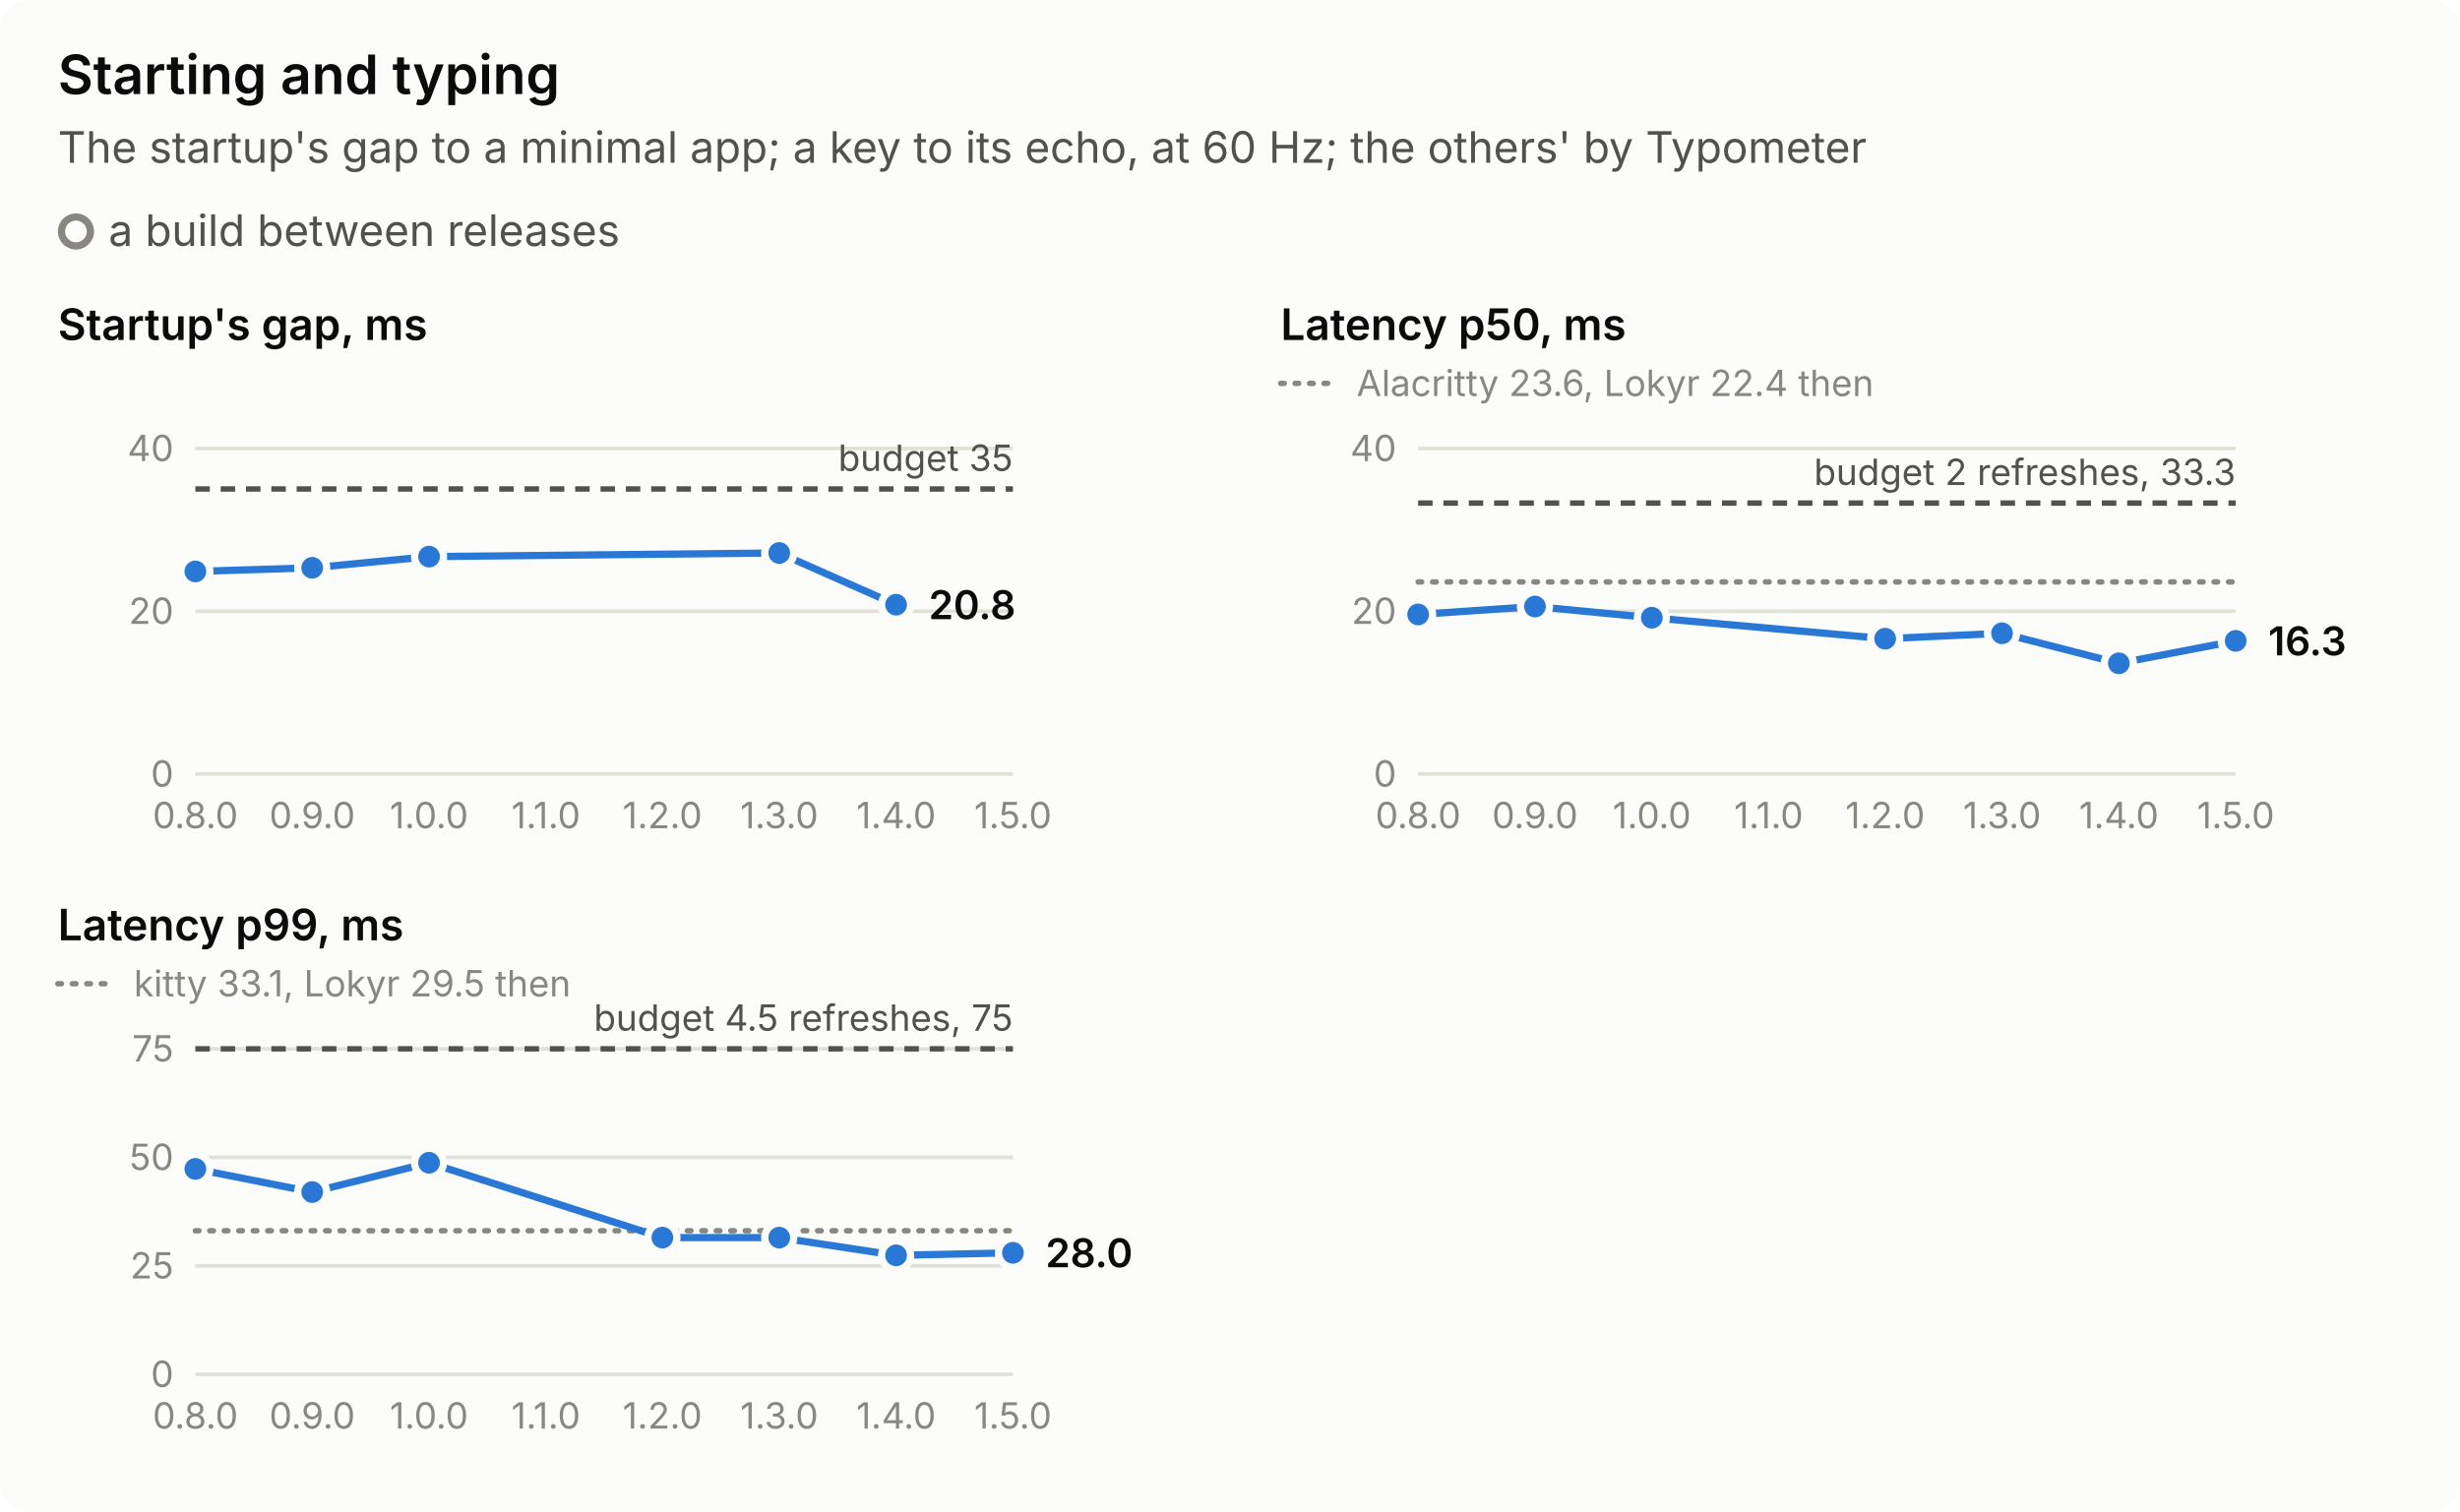
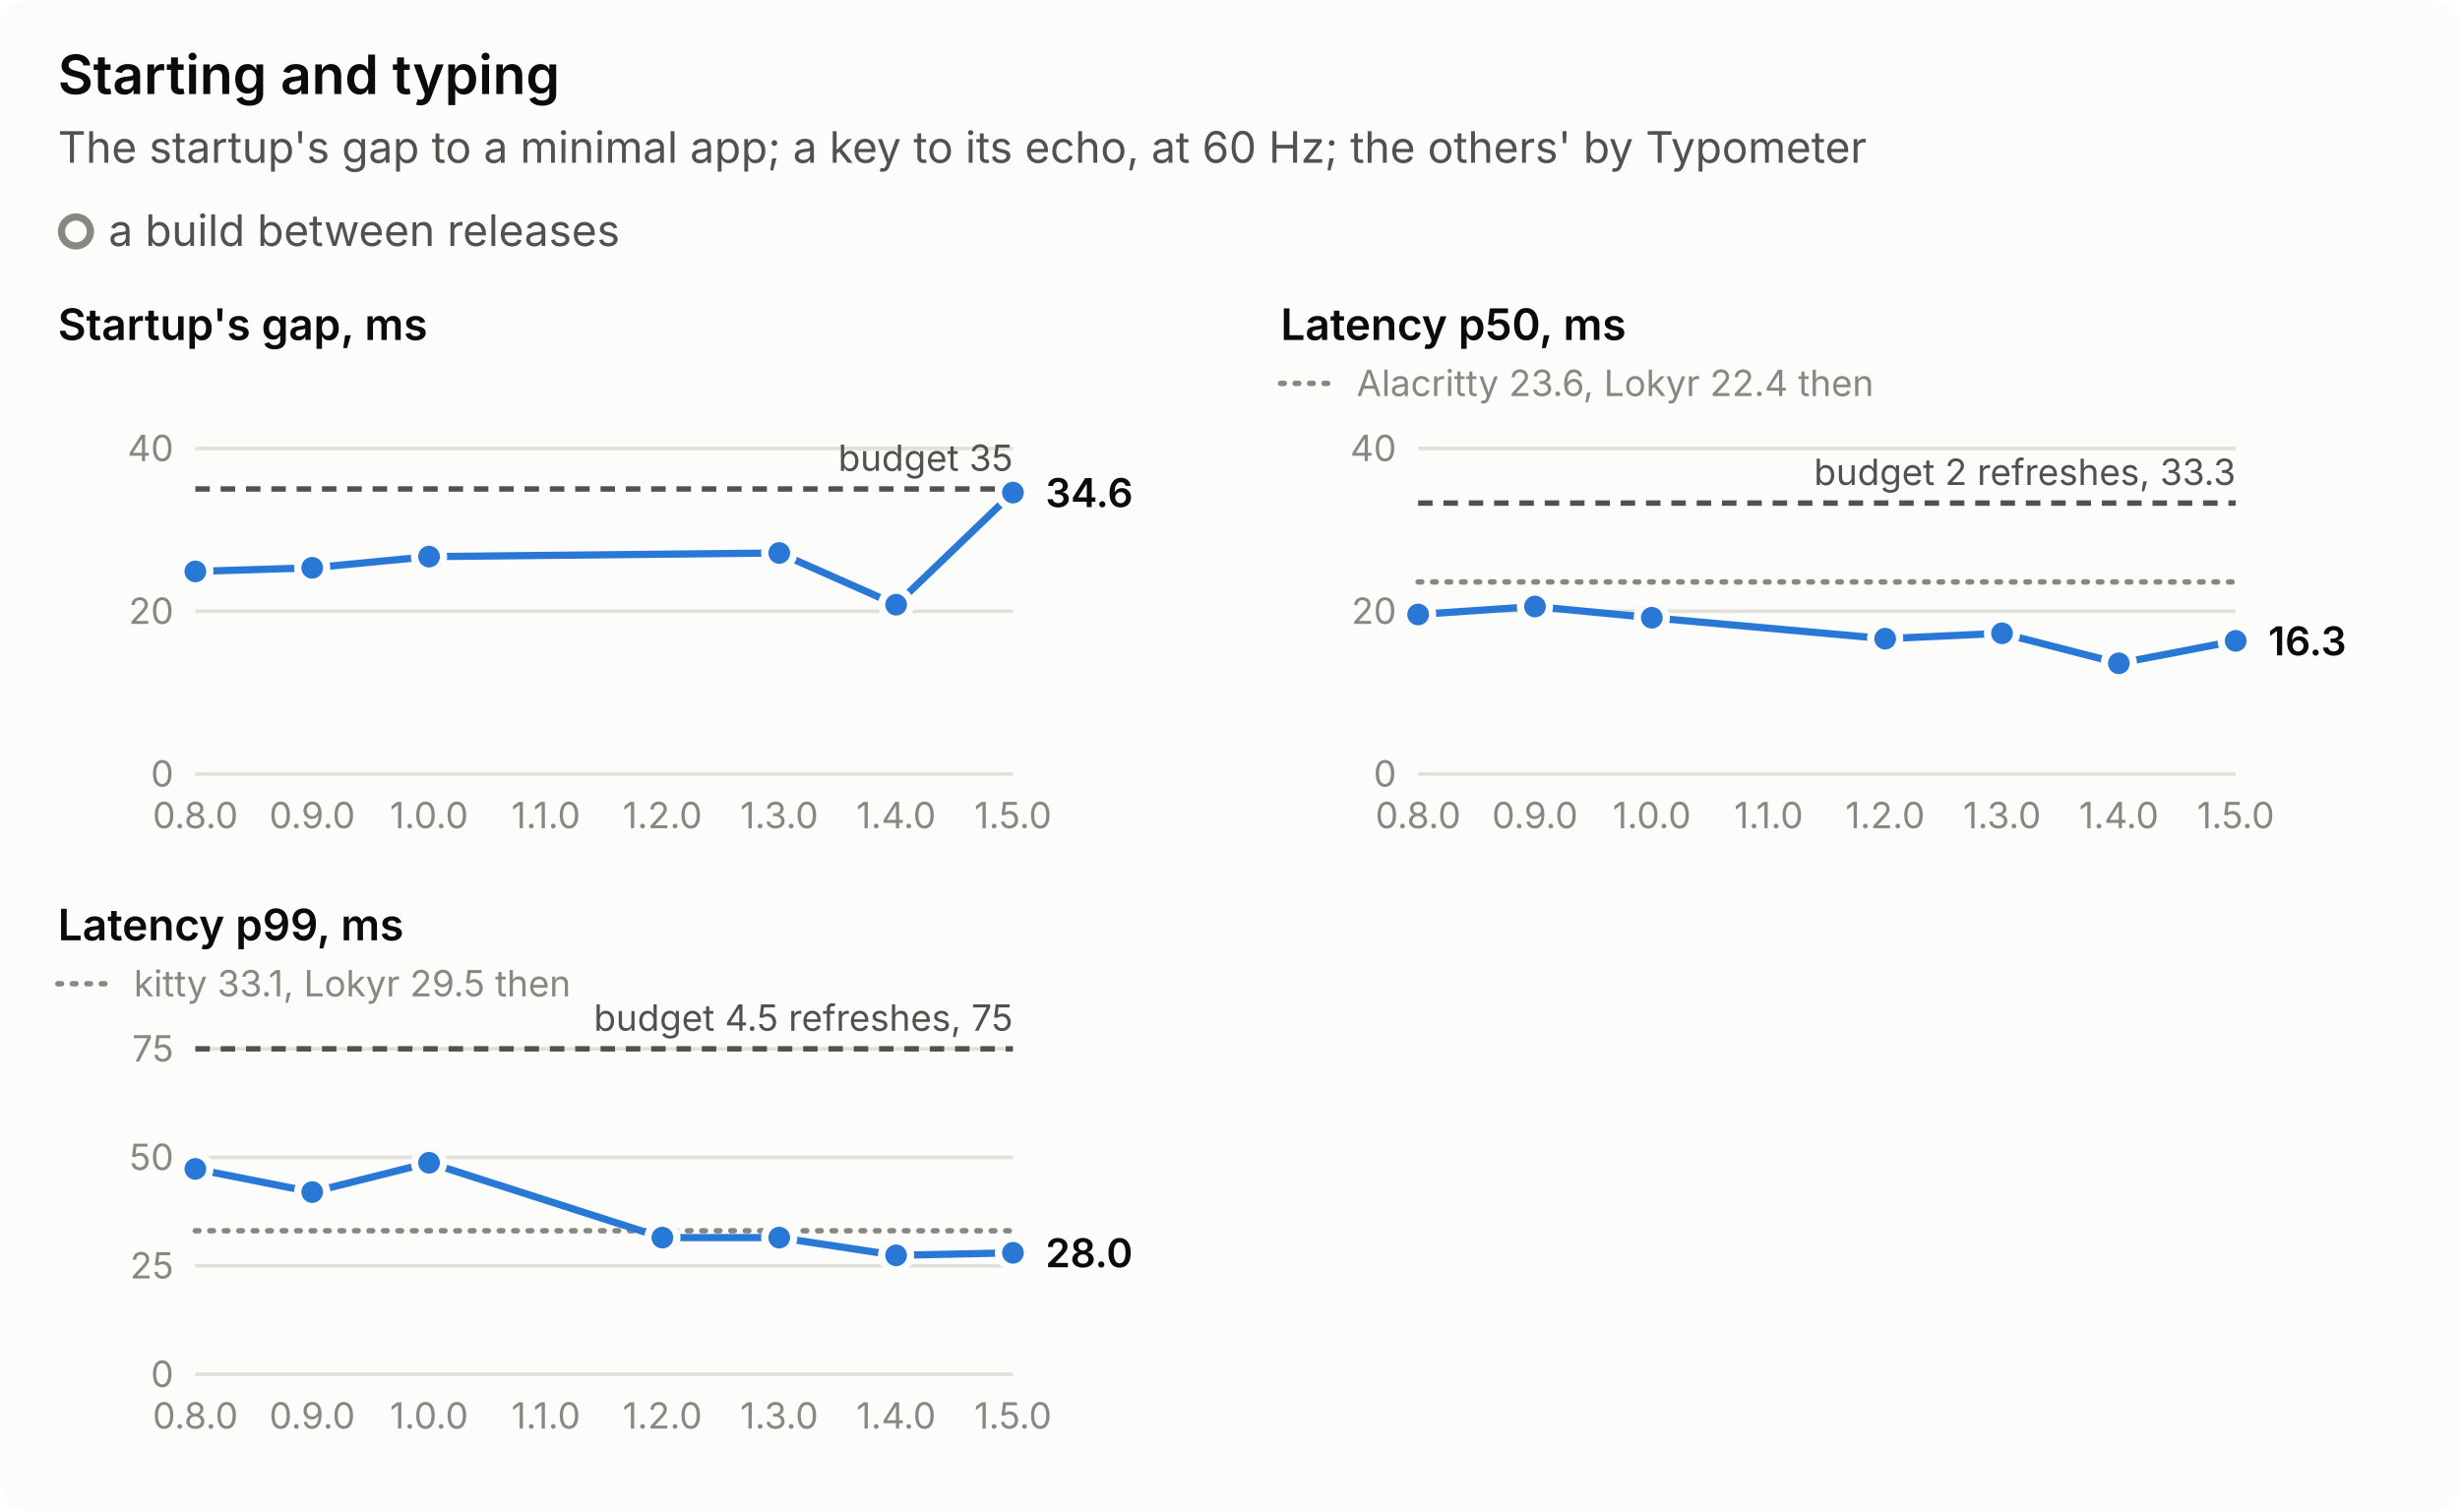
<svg xmlns="http://www.w3.org/2000/svg" class="chart" data-chart="trends" width="680" height="418" viewBox="0 0 680 418" role="img" aria-label="Starting and typing">
  <style>
  .chart .surface { fill: #fcfcfb; }
  .chart .primary { fill: #0b0b0b; }
  .chart .secondary { fill: #52514e; }
  .chart .muted { fill: #898781; }
  .chart .grid { stroke: #e1e0d9; }
  .chart .base { stroke: #c3c2b7; }
  .chart .accent { fill: #2a78d6; }
  .chart .context { fill: #898781; }
  .chart .accent-line { stroke: #2a78d6; }
  .chart .context-line { stroke: #898781; }
  .chart .second { fill: #eb6834; }
  .chart .second-line { stroke: #eb6834; }
  .chart .ring { stroke: #fcfcfb; }
  .chart .budget { stroke: #52514e; }
  .chart .column.on { fill: #2a78d6; fill-opacity: 0.08; }
  .chart text { font-family: system-ui, -apple-system, "Segoe UI", sans-serif; }
  .chart .tick { font-variant-numeric: tabular-nums; }
  .chart .column { fill: transparent; }
  .chart.hide-0 .s0, .chart.hide-1 .s1 { display: none; }
  .chart.hide-0 .legend-item[data-series="0"], .chart.hide-1 .legend-item[data-series="1"] { opacity: 0.4; }
  @media (prefers-color-scheme: dark) {
    .chart .surface { fill: #1a1a19; }
    .chart .primary { fill: #f0efec; }
    .chart .secondary { fill: #c3c2b7; }
    .chart .muted { fill: #898781; }
    .chart .grid { stroke: #2c2c2a; }
    .chart .base { stroke: #383835; }
    .chart .accent { fill: #3987e5; }
    .chart .context { fill: #6f6e69; }
    .chart .accent-line { stroke: #3987e5; }
    .chart .context-line { stroke: #6f6e69; }
    .chart .second { fill: #d95926; }
    .chart .second-line { stroke: #d95926; }
    .chart .ring { stroke: #1a1a19; }
    .chart .budget { stroke: #c3c2b7; }
    .chart .column.on { fill: #3987e5; fill-opacity: 0.16; }
  }
  .chart.dark .surface { fill: #1a1a19; }
  .chart.dark .primary { fill: #f0efec; }
  .chart.dark .secondary { fill: #c3c2b7; }
  .chart.dark .muted { fill: #898781; }
  .chart.dark .grid { stroke: #2c2c2a; }
  .chart.dark .base { stroke: #383835; }
  .chart.dark .accent { fill: #3987e5; }
  .chart.dark .context { fill: #6f6e69; }
  .chart.dark .accent-line { stroke: #3987e5; }
  .chart.dark .context-line { stroke: #6f6e69; }
  .chart.dark .second { fill: #d95926; }
  .chart.dark .second-line { stroke: #d95926; }
  .chart.dark .ring { stroke: #1a1a19; }
  .chart.dark .budget { stroke: #c3c2b7; }
  .chart.dark .column.on { fill: #3987e5; fill-opacity: 0.16; }
</style>
  <rect class="surface" width="680" height="418" rx="8" />
  <text class="primary" x="16" y="26" font-size="15" font-weight="600">Starting and typing</text>
  <text class="secondary" x="16" y="45" font-size="12">The startup's gap to a minimal app; a key to its echo, at 60 Hz; the others' by Typometer</text>
  <circle class="surface context-line" cx="21" cy="64" r="4" stroke-width="2" />
  <text class="secondary" x="30" y="68" font-size="12">a build between releases</text>
  <g class="panel" data-title="Startup's gap, ms" data-unit="ms" data-digits="1" data-budget="35" data-better="lower">
    <text class="primary" x="16.0" y="94" font-size="12" font-weight="600">Startup's gap, ms</text>
    <line class="grid" x1="54.0" y1="214.0" x2="280.0" y2="214.0" stroke-width="1" />
    <text class="muted tick" x="48.0" y="217.5" font-size="10" text-anchor="end">0</text>
    <line class="grid" x1="54.0" y1="169.0" x2="280.0" y2="169.0" stroke-width="1" />
    <text class="muted tick" x="48.0" y="172.5" font-size="10" text-anchor="end">20</text>
    <line class="grid" x1="54.0" y1="124.0" x2="280.0" y2="124.0" stroke-width="1" />
    <text class="muted tick" x="48.0" y="127.5" font-size="10" text-anchor="end">40</text>
    <text class="muted" x="54.0" y="229.0" font-size="10" text-anchor="middle">0.8.0</text>
    <text class="muted" x="86.3" y="229.0" font-size="10" text-anchor="middle">0.9.0</text>
    <text class="muted" x="118.6" y="229.0" font-size="10" text-anchor="middle">1.0.0</text>
    <text class="muted" x="150.9" y="229.0" font-size="10" text-anchor="middle">1.1.0</text>
    <text class="muted" x="183.1" y="229.0" font-size="10" text-anchor="middle">1.2.0</text>
    <text class="muted" x="215.4" y="229.0" font-size="10" text-anchor="middle">1.3.0</text>
    <text class="muted" x="247.7" y="229.0" font-size="10" text-anchor="middle">1.4.0</text>
    <text class="muted" x="280.0" y="229.0" font-size="10" text-anchor="middle">1.5.0</text>
    <rect class="column" x="44.0" y="118.0" width="26.1" height="116" data-release="0.8.0" data-index="0" data-report="ab-F4-25.md" />
    <rect class="column" x="70.1" y="118.0" width="32.3" height="116" data-release="0.9.0" data-index="1" data-report="ab-F4-42.md" />
    <rect class="column" x="102.4" y="118.0" width="32.3" height="116" data-release="1.0.0" data-index="2" data-report="ab-F3-85.md" />
    <rect class="column" x="134.7" y="118.0" width="32.3" height="116" data-release="1.1.0" data-index="3" data-report="ab-F3b-20.md" />
    <rect class="column" x="167.0" y="118.0" width="32.3" height="116" data-release="1.2.0" data-index="4" data-report="ab-F3b-29.md" />
    <rect class="column" x="199.3" y="118.0" width="32.3" height="116" data-release="1.3.0" data-index="5" data-report="ab-F5a-17.md" />
    <rect class="column" x="231.6" y="118.0" width="32.3" height="116" data-release="1.4.0" data-index="6" data-report="ab-F5a-78.md" />
    <rect class="column" x="263.9" y="118.0" width="26.1" height="116" data-release="1.5.0" data-index="7" data-report="ab-F5b-20.md" />
    <line class="budget" x1="54.0" y1="135.2" x2="280.0" y2="135.2" stroke-width="1.5" stroke-dasharray="4 3" />
    <text class="secondary" x="280.0" y="130.2" font-size="10" text-anchor="end">budget 35</text>
    <line class="accent-line s0" x1="54.0" y1="158.0" x2="86.3" y2="157.0" stroke-width="2" stroke-linecap="round" />
    <line class="accent-line s0" x1="86.3" y1="157.0" x2="118.6" y2="153.9" stroke-width="2" stroke-linecap="round" />
    <line class="accent-line s0" x1="118.6" y1="153.9" x2="215.4" y2="152.9" stroke-width="2" stroke-linecap="round" />
    <line class="accent-line s0" x1="215.4" y1="152.9" x2="247.7" y2="167.2" stroke-width="2" stroke-linecap="round" />
+     <line class="accent-line s0" x1="247.7" y1="167.2" x2="280.0" y2="136.2" stroke-width="2" stroke-linecap="round" />
    <circle class="accent ring s0" cx="54.0" cy="158.0" r="4" stroke-width="2" data-release="0.8.0" data-series="0" data-value="24.9" />
    <circle class="accent ring s0" cx="86.3" cy="157.0" r="4" stroke-width="2" data-release="0.9.0" data-series="0" data-value="25.35" />
    <circle class="accent ring s0" cx="118.6" cy="153.9" r="4" stroke-width="2" data-release="1.0.0" data-series="0" data-value="26.72" />
    <circle class="accent ring s0" cx="215.4" cy="152.9" r="4" stroke-width="2" data-release="1.3.0" data-series="0" data-value="27.15" />
    <circle class="accent ring s0" cx="247.7" cy="167.2" r="4" stroke-width="2" data-release="1.4.0" data-series="0" data-value="20.8" />
-     <text class="primary tick s0" x="256.7" y="171.2" font-size="11" font-weight="600">20.8</text>
+     <circle class="accent ring s0" cx="280.0" cy="136.2" r="4" stroke-width="2" data-release="1.5.0" data-series="0" data-value="34.6" />
+     <text class="primary tick s0" x="289.0" y="140.2" font-size="11" font-weight="600">34.6</text>
  </g>
  <g class="panel" data-title="Latency p50, ms" data-unit="ms" data-digits="1" data-budget="33.3" data-better="lower">
    <text class="primary" x="354.0" y="94" font-size="12" font-weight="600">Latency p50, ms</text>
    <line class="grid" x1="392.0" y1="214.0" x2="618.0" y2="214.0" stroke-width="1" />
    <text class="muted tick" x="386.0" y="217.5" font-size="10" text-anchor="end">0</text>
    <line class="grid" x1="392.0" y1="169.0" x2="618.0" y2="169.0" stroke-width="1" />
    <text class="muted tick" x="386.0" y="172.5" font-size="10" text-anchor="end">20</text>
    <line class="grid" x1="392.0" y1="124.0" x2="618.0" y2="124.0" stroke-width="1" />
    <text class="muted tick" x="386.0" y="127.5" font-size="10" text-anchor="end">40</text>
    <text class="muted" x="392.0" y="229.0" font-size="10" text-anchor="middle">0.8.0</text>
    <text class="muted" x="424.3" y="229.0" font-size="10" text-anchor="middle">0.9.0</text>
    <text class="muted" x="456.6" y="229.0" font-size="10" text-anchor="middle">1.0.0</text>
    <text class="muted" x="488.9" y="229.0" font-size="10" text-anchor="middle">1.1.0</text>
    <text class="muted" x="521.1" y="229.0" font-size="10" text-anchor="middle">1.2.0</text>
    <text class="muted" x="553.4" y="229.0" font-size="10" text-anchor="middle">1.3.0</text>
    <text class="muted" x="585.7" y="229.0" font-size="10" text-anchor="middle">1.4.0</text>
    <text class="muted" x="618.0" y="229.0" font-size="10" text-anchor="middle">1.5.0</text>
    <rect class="column" x="382.0" y="118.0" width="26.1" height="116" data-release="0.8.0" data-index="0" data-report="ab-F4-25.md" />
    <rect class="column" x="408.1" y="118.0" width="32.3" height="116" data-release="0.9.0" data-index="1" data-report="ab-F4-42.md" />
    <rect class="column" x="440.4" y="118.0" width="32.3" height="116" data-release="1.0.0" data-index="2" data-report="ab-F3-85.md" />
    <rect class="column" x="472.7" y="118.0" width="32.3" height="116" data-release="1.1.0" data-index="3" data-report="ab-F3b-20.md" />
    <rect class="column" x="505.0" y="118.0" width="32.3" height="116" data-release="1.2.0" data-index="4" data-report="ab-F3b-29.md" />
    <rect class="column" x="537.3" y="118.0" width="32.3" height="116" data-release="1.3.0" data-index="5" data-report="ab-F5a-17.md" />
    <rect class="column" x="569.6" y="118.0" width="32.3" height="116" data-release="1.4.0" data-index="6" data-report="ab-F5a-78.md" />
    <rect class="column" x="601.9" y="118.0" width="26.1" height="116" data-release="1.5.0" data-index="7" data-report="ab-F5b-20.md" />
    <line class="budget" x1="392.0" y1="139.1" x2="618.0" y2="139.1" stroke-width="1.5" stroke-dasharray="4 3" />
    <text class="secondary" x="618.0" y="134.1" font-size="10" text-anchor="end">budget 2 refreshes, 33.3</text>
    <line class="context-line s0" x1="392.0" y1="160.9" x2="618.0" y2="160.9" stroke-width="1.5" stroke-dasharray="1 3" stroke-linecap="round" />
    <line class="context-line" x1="354.0" y1="106.0" x2="369.0" y2="106.0" stroke-width="1.5" stroke-dasharray="1 3" stroke-linecap="round" />
    <text class="muted" x="375.0" y="109.5" font-size="10">Alacritty 23.6, Lokyr 22.4 then</text>
    <line class="accent-line s0" x1="392.0" y1="169.9" x2="424.3" y2="167.7" stroke-width="2" stroke-linecap="round" />
    <line class="accent-line s0" x1="424.3" y1="167.7" x2="456.6" y2="170.8" stroke-width="2" stroke-linecap="round" />
    <line class="accent-line s0" x1="456.6" y1="170.8" x2="521.1" y2="176.6" stroke-width="2" stroke-linecap="round" />
    <line class="accent-line s0" x1="521.1" y1="176.6" x2="553.4" y2="175.1" stroke-width="2" stroke-linecap="round" />
    <line class="accent-line s0" x1="553.4" y1="175.1" x2="585.7" y2="183.4" stroke-width="2" stroke-linecap="round" />
    <line class="accent-line s0" x1="585.7" y1="183.4" x2="618.0" y2="177.2" stroke-width="2" stroke-linecap="round" />
    <circle class="accent ring s0" cx="392.0" cy="169.9" r="4" stroke-width="2" data-release="0.8.0" data-series="0" data-value="19.6" />
    <circle class="accent ring s0" cx="424.3" cy="167.7" r="4" stroke-width="2" data-release="0.9.0" data-series="0" data-value="20.58" />
    <circle class="accent ring s0" cx="456.6" cy="170.8" r="4" stroke-width="2" data-release="1.0.0" data-series="0" data-value="19.22" />
    <circle class="accent ring s0" cx="521.1" cy="176.6" r="4" stroke-width="2" data-release="1.2.0" data-series="0" data-value="16.61" />
    <circle class="accent ring s0" cx="553.4" cy="175.1" r="4" stroke-width="2" data-release="1.3.0" data-series="0" data-value="17.276" />
    <circle class="accent ring s0" cx="585.7" cy="183.4" r="4" stroke-width="2" data-release="1.4.0" data-series="0" data-value="13.59" />
    <circle class="accent ring s0" cx="618.0" cy="177.2" r="4" stroke-width="2" data-release="1.5.0" data-series="0" data-value="16.339" />
    <text class="primary tick s0" x="627.0" y="181.2" font-size="11" font-weight="600">16.3</text>
  </g>
  <g class="panel" data-title="Latency p99, ms" data-unit="ms" data-digits="1" data-budget="75" data-better="lower">
    <text class="primary" x="16.0" y="260" font-size="12" font-weight="600">Latency p99, ms</text>
    <line class="grid" x1="54.0" y1="380.0" x2="280.0" y2="380.0" stroke-width="1" />
    <text class="muted tick" x="48.0" y="383.5" font-size="10" text-anchor="end">0</text>
    <line class="grid" x1="54.0" y1="350.0" x2="280.0" y2="350.0" stroke-width="1" />
    <text class="muted tick" x="48.0" y="353.5" font-size="10" text-anchor="end">25</text>
    <line class="grid" x1="54.0" y1="320.0" x2="280.0" y2="320.0" stroke-width="1" />
    <text class="muted tick" x="48.0" y="323.5" font-size="10" text-anchor="end">50</text>
    <line class="grid" x1="54.0" y1="290.0" x2="280.0" y2="290.0" stroke-width="1" />
    <text class="muted tick" x="48.0" y="293.5" font-size="10" text-anchor="end">75</text>
    <text class="muted" x="54.0" y="395.0" font-size="10" text-anchor="middle">0.8.0</text>
    <text class="muted" x="86.3" y="395.0" font-size="10" text-anchor="middle">0.9.0</text>
    <text class="muted" x="118.6" y="395.0" font-size="10" text-anchor="middle">1.0.0</text>
    <text class="muted" x="150.9" y="395.0" font-size="10" text-anchor="middle">1.1.0</text>
    <text class="muted" x="183.1" y="395.0" font-size="10" text-anchor="middle">1.2.0</text>
    <text class="muted" x="215.4" y="395.0" font-size="10" text-anchor="middle">1.3.0</text>
    <text class="muted" x="247.7" y="395.0" font-size="10" text-anchor="middle">1.4.0</text>
    <text class="muted" x="280.0" y="395.0" font-size="10" text-anchor="middle">1.5.0</text>
    <rect class="column" x="44.0" y="284.0" width="26.1" height="116" data-release="0.8.0" data-index="0" data-report="ab-F4-25.md" />
    <rect class="column" x="70.1" y="284.0" width="32.3" height="116" data-release="0.9.0" data-index="1" data-report="ab-F4-42.md" />
    <rect class="column" x="102.4" y="284.0" width="32.3" height="116" data-release="1.0.0" data-index="2" data-report="ab-F3-85.md" />
    <rect class="column" x="134.7" y="284.0" width="32.3" height="116" data-release="1.1.0" data-index="3" data-report="ab-F3b-20.md" />
    <rect class="column" x="167.0" y="284.0" width="32.3" height="116" data-release="1.2.0" data-index="4" data-report="ab-F3b-29.md" />
    <rect class="column" x="199.3" y="284.0" width="32.3" height="116" data-release="1.3.0" data-index="5" data-report="ab-F5a-17.md" />
    <rect class="column" x="231.6" y="284.0" width="32.3" height="116" data-release="1.4.0" data-index="6" data-report="ab-F5a-78.md" />
    <rect class="column" x="263.9" y="284.0" width="26.1" height="116" data-release="1.5.0" data-index="7" data-report="ab-F5b-20.md" />
    <line class="budget" x1="54.0" y1="290.0" x2="280.0" y2="290.0" stroke-width="1.5" stroke-dasharray="4 3" />
    <text class="secondary" x="280.0" y="285.0" font-size="10" text-anchor="end">budget 4.5 refreshes, 75</text>
    <line class="context-line s0" x1="54.0" y1="340.3" x2="280.0" y2="340.3" stroke-width="1.5" stroke-dasharray="1 3" stroke-linecap="round" />
    <line class="context-line" x1="16.0" y1="272.0" x2="31.0" y2="272.0" stroke-width="1.5" stroke-dasharray="1 3" stroke-linecap="round" />
    <text class="muted" x="37.0" y="275.5" font-size="10">kitty 33.1, Lokyr 29.5 then</text>
    <line class="accent-line s0" x1="54.0" y1="323.2" x2="86.3" y2="329.6" stroke-width="2" stroke-linecap="round" />
    <line class="accent-line s0" x1="86.3" y1="329.6" x2="118.6" y2="321.5" stroke-width="2" stroke-linecap="round" />
    <line class="accent-line s0" x1="118.6" y1="321.5" x2="183.1" y2="342.2" stroke-width="2" stroke-linecap="round" />
    <line class="accent-line s0" x1="183.1" y1="342.2" x2="215.4" y2="342.2" stroke-width="2" stroke-linecap="round" />
    <line class="accent-line s0" x1="215.4" y1="342.2" x2="247.7" y2="347.1" stroke-width="2" stroke-linecap="round" />
    <line class="accent-line s0" x1="247.7" y1="347.1" x2="280.0" y2="346.4" stroke-width="2" stroke-linecap="round" />
    <circle class="accent ring s0" cx="54.0" cy="323.2" r="4" stroke-width="2" data-release="0.8.0" data-series="0" data-value="47.3" />
    <circle class="accent ring s0" cx="86.3" cy="329.6" r="4" stroke-width="2" data-release="0.9.0" data-series="0" data-value="42.04" />
    <circle class="accent ring s0" cx="118.6" cy="321.5" r="4" stroke-width="2" data-release="1.0.0" data-series="0" data-value="48.73" />
    <circle class="accent ring s0" cx="183.1" cy="342.2" r="4" stroke-width="2" data-release="1.2.0" data-series="0" data-value="31.47" />
    <circle class="accent ring s0" cx="215.4" cy="342.2" r="4" stroke-width="2" data-release="1.3.0" data-series="0" data-value="31.485" />
    <circle class="accent ring s0" cx="247.7" cy="347.1" r="4" stroke-width="2" data-release="1.4.0" data-series="0" data-value="27.45" />
    <circle class="accent ring s0" cx="280.0" cy="346.4" r="4" stroke-width="2" data-release="1.5.0" data-series="0" data-value="27.969" />
    <text class="primary tick s0" x="289.0" y="350.4" font-size="11" font-weight="600">28.0</text>
  </g>
</svg>
